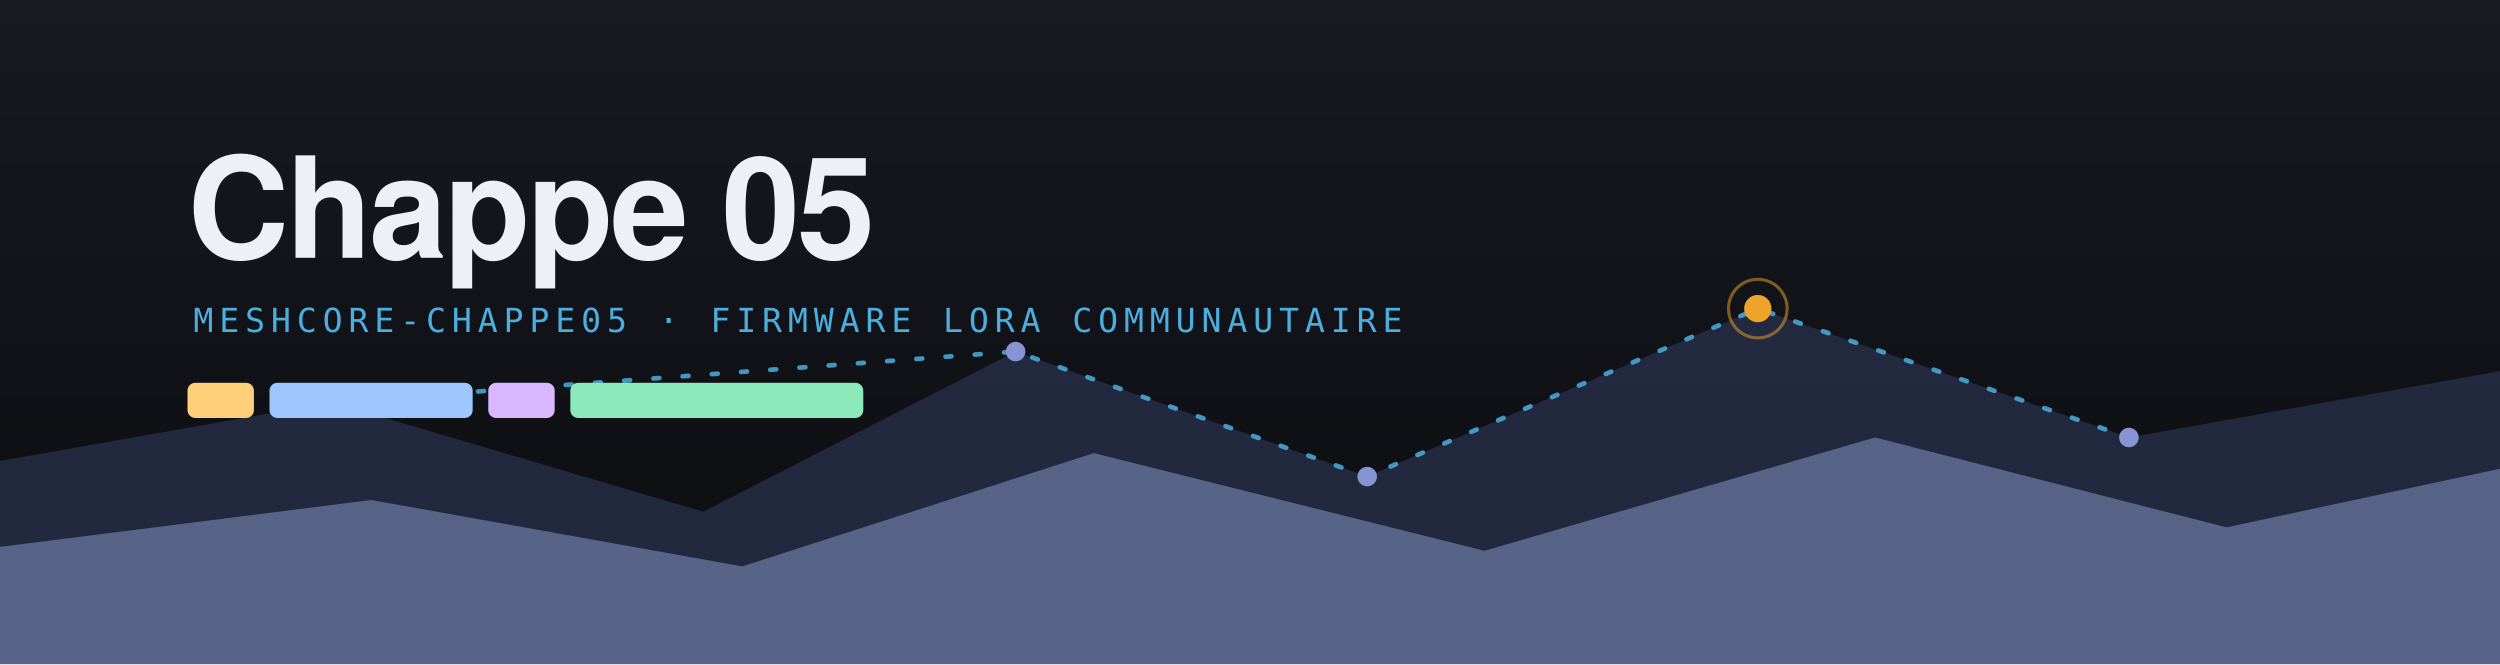
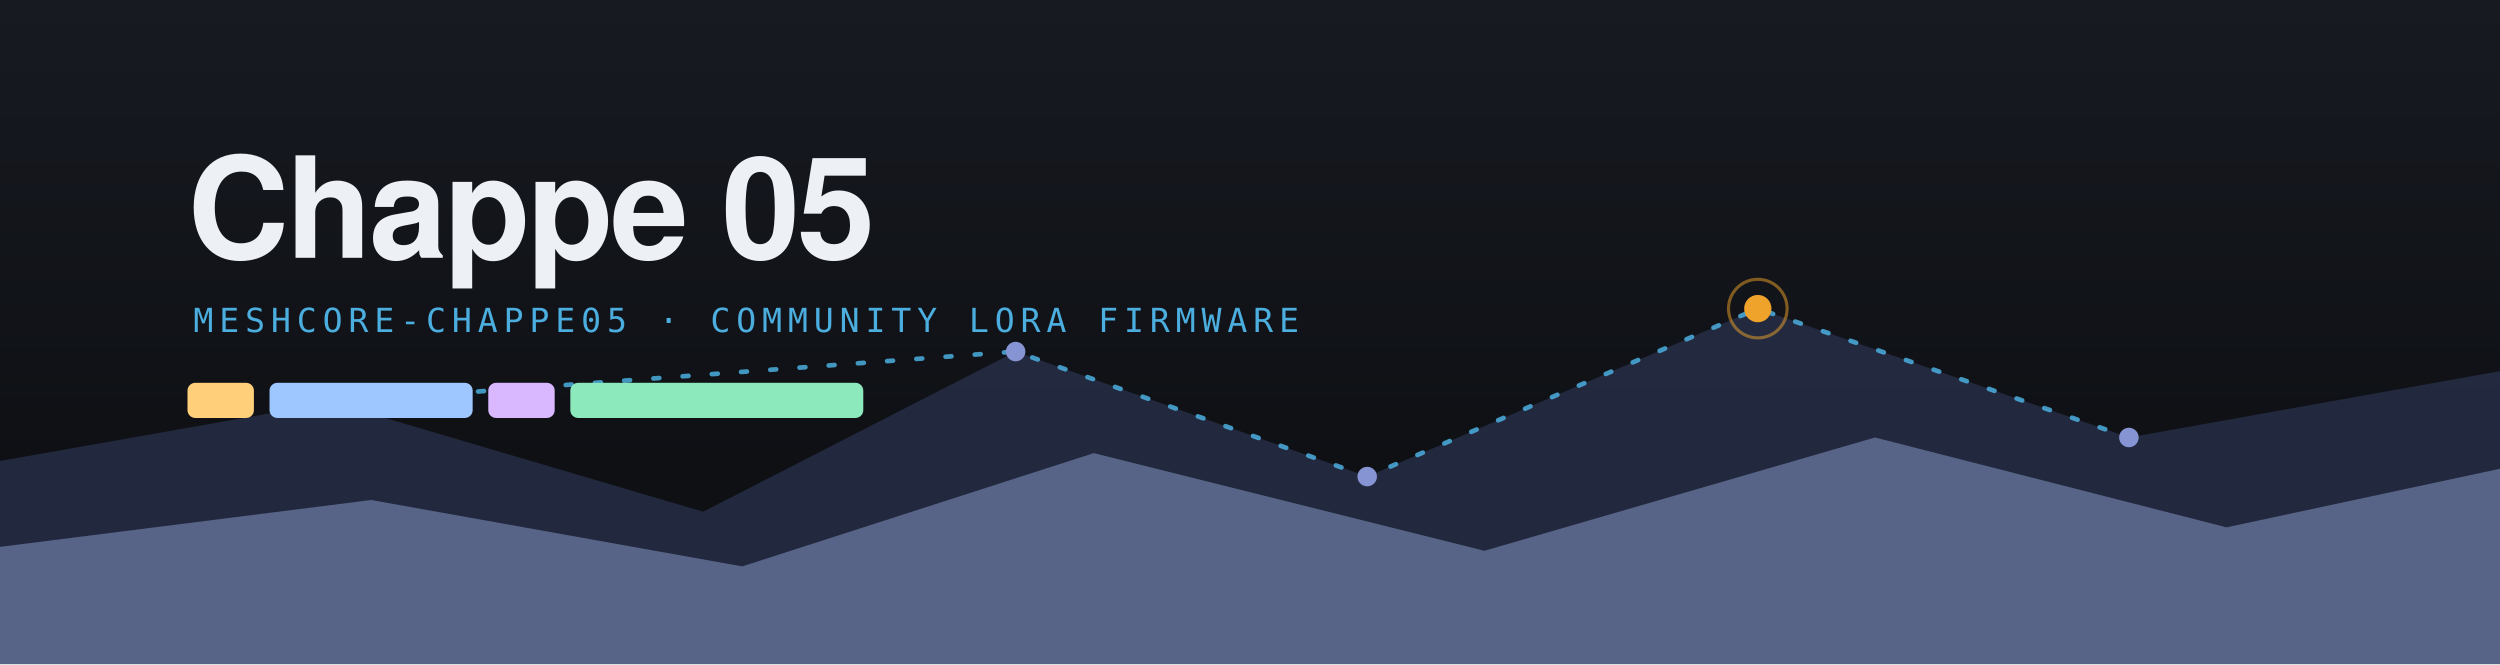
<svg xmlns="http://www.w3.org/2000/svg" viewBox="0 0 1280 340" width="1280" height="340" role="img" aria-label="Chappe 05 - meshcore-chappe05">
  <defs>
    <linearGradient id="ciel" x1="0" y1="0" x2="0" y2="1">
      <stop offset="0" stop-color="#171A21" />
      <stop offset="0.7" stop-color="#0E1014" />
      <stop offset="1" stop-color="#0E1014" />
    </linearGradient>
  </defs>
  <rect width="1280" height="340" fill="url(#ciel)" />
  <polygon points="0,340 0,236 170,206 360,262 520,180 700,244 900,158 1090,224 1280,190 1280,340" fill="#2B3350" opacity="0.7" />
  <polygon points="0,340 0,280 190,256 380,290 560,232 760,282 960,224 1140,270 1280,240 1280,340" fill="#586487" />
  <polyline points="170,206 520,180 700,244 900,158 1090,224" fill="none" stroke="#4BAEDF" stroke-width="2.4" stroke-linecap="round" stroke-dasharray="3 12" opacity="0.85" />
  <g>
    <circle cx="170" cy="206" r="5" fill="#8794D4" />
    <circle cx="520" cy="180" r="5" fill="#8794D4" />
    <circle cx="700" cy="244" r="5" fill="#8794D4" />
    <circle cx="1090" cy="224" r="5" fill="#8794D4" />
    <circle cx="900" cy="158" r="7" fill="#F0A32A" />
    <circle cx="900" cy="158" r="15" fill="none" stroke="#F0A32A" stroke-width="1.6" opacity="0.5" />
  </g>
  <text x="96" y="132" font-family="Archivo, Helvetica, Arial, sans-serif" font-size="72" font-weight="800" letter-spacing="-1.5" fill="#EDF0F5">Chappe 05</text>
-   <text x="99" y="170" font-family="'IBM Plex Mono', Menlo, Consolas, monospace" font-size="17" letter-spacing="3" fill="#4BAEDF">MESHCORE-CHAPPE05 · FIRMWARE LORA COMMUNAUTAIRE</text>
+   <text x="99" y="170" font-family="'IBM Plex Mono', Menlo, Consolas, monospace" font-size="17" letter-spacing="3" fill="#4BAEDF">MESHCORE-CHAPPE05 · COMMUNITY LORA FIRMWARE</text>
  <g transform="translate(96,196)">
    <rect x="0" y="0" width="34" height="18" rx="4" fill="#FFCF7A" />
    <rect x="42" y="0" width="104" height="18" rx="4" fill="#9EC6FF" />
    <rect x="154" y="0" width="34" height="18" rx="4" fill="#D9B8FF" />
    <rect x="196" y="0" width="150" height="18" rx="4" fill="#8CE9BC" />
  </g>
</svg>
